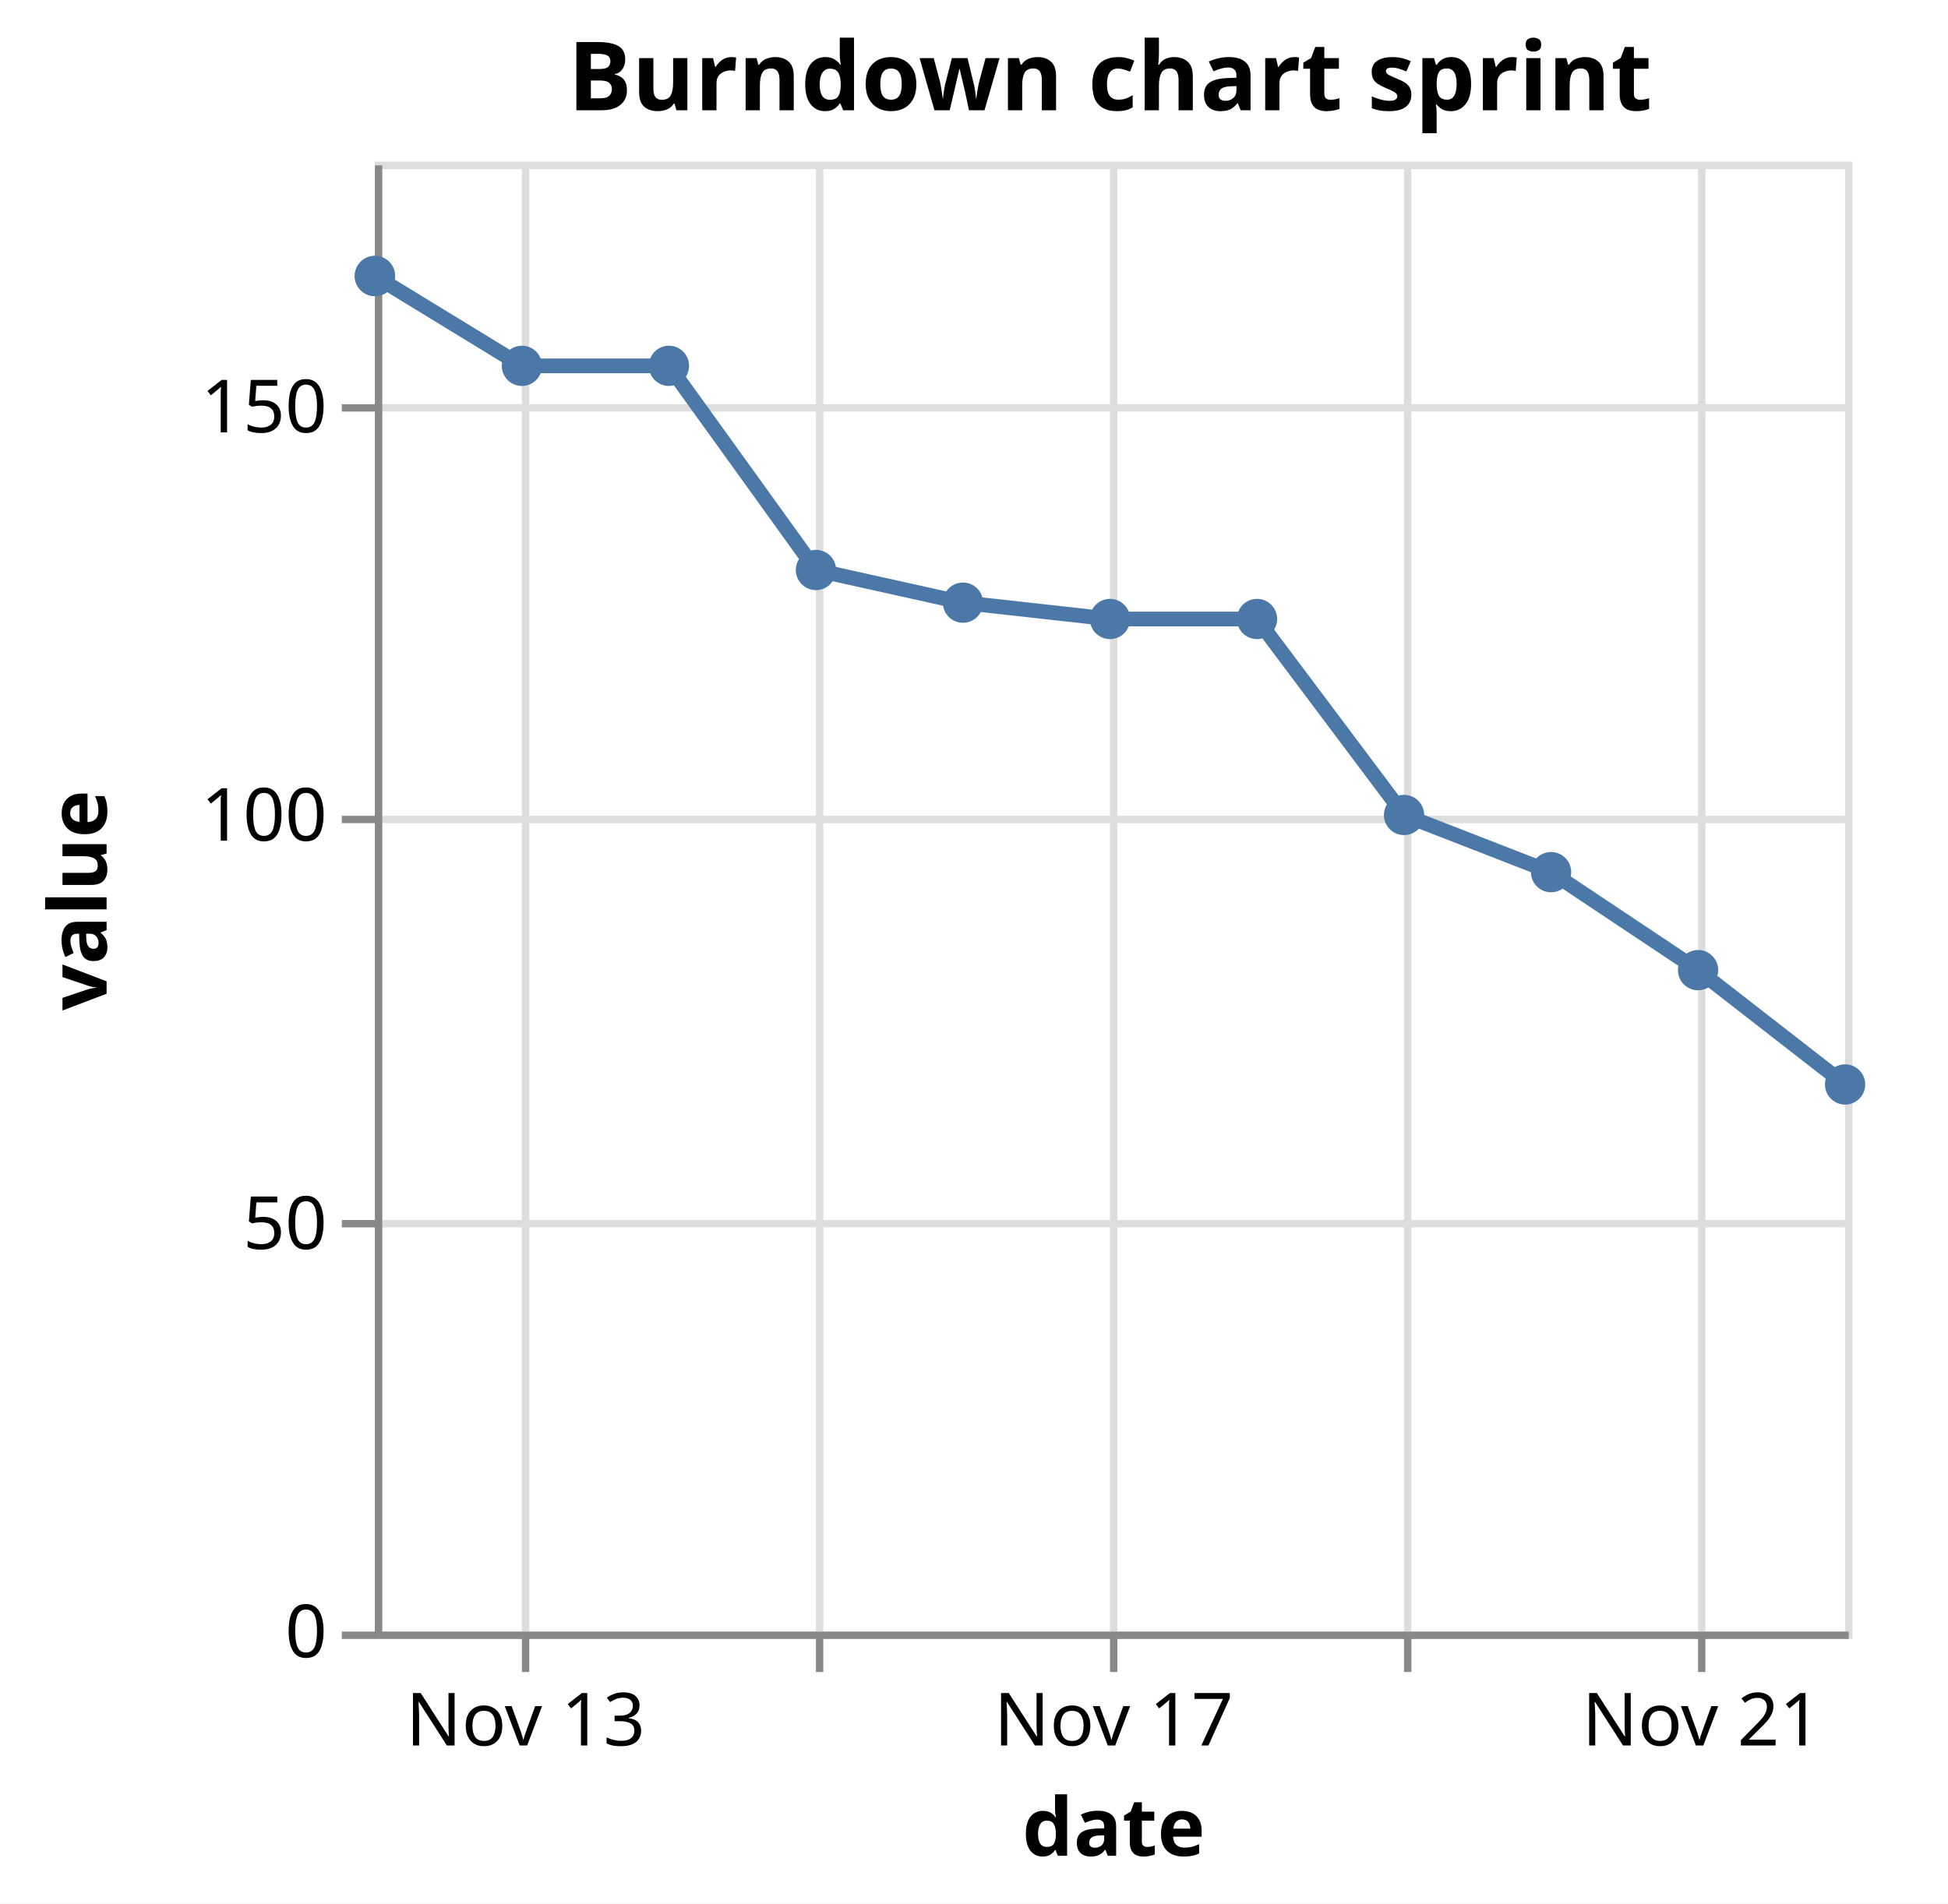
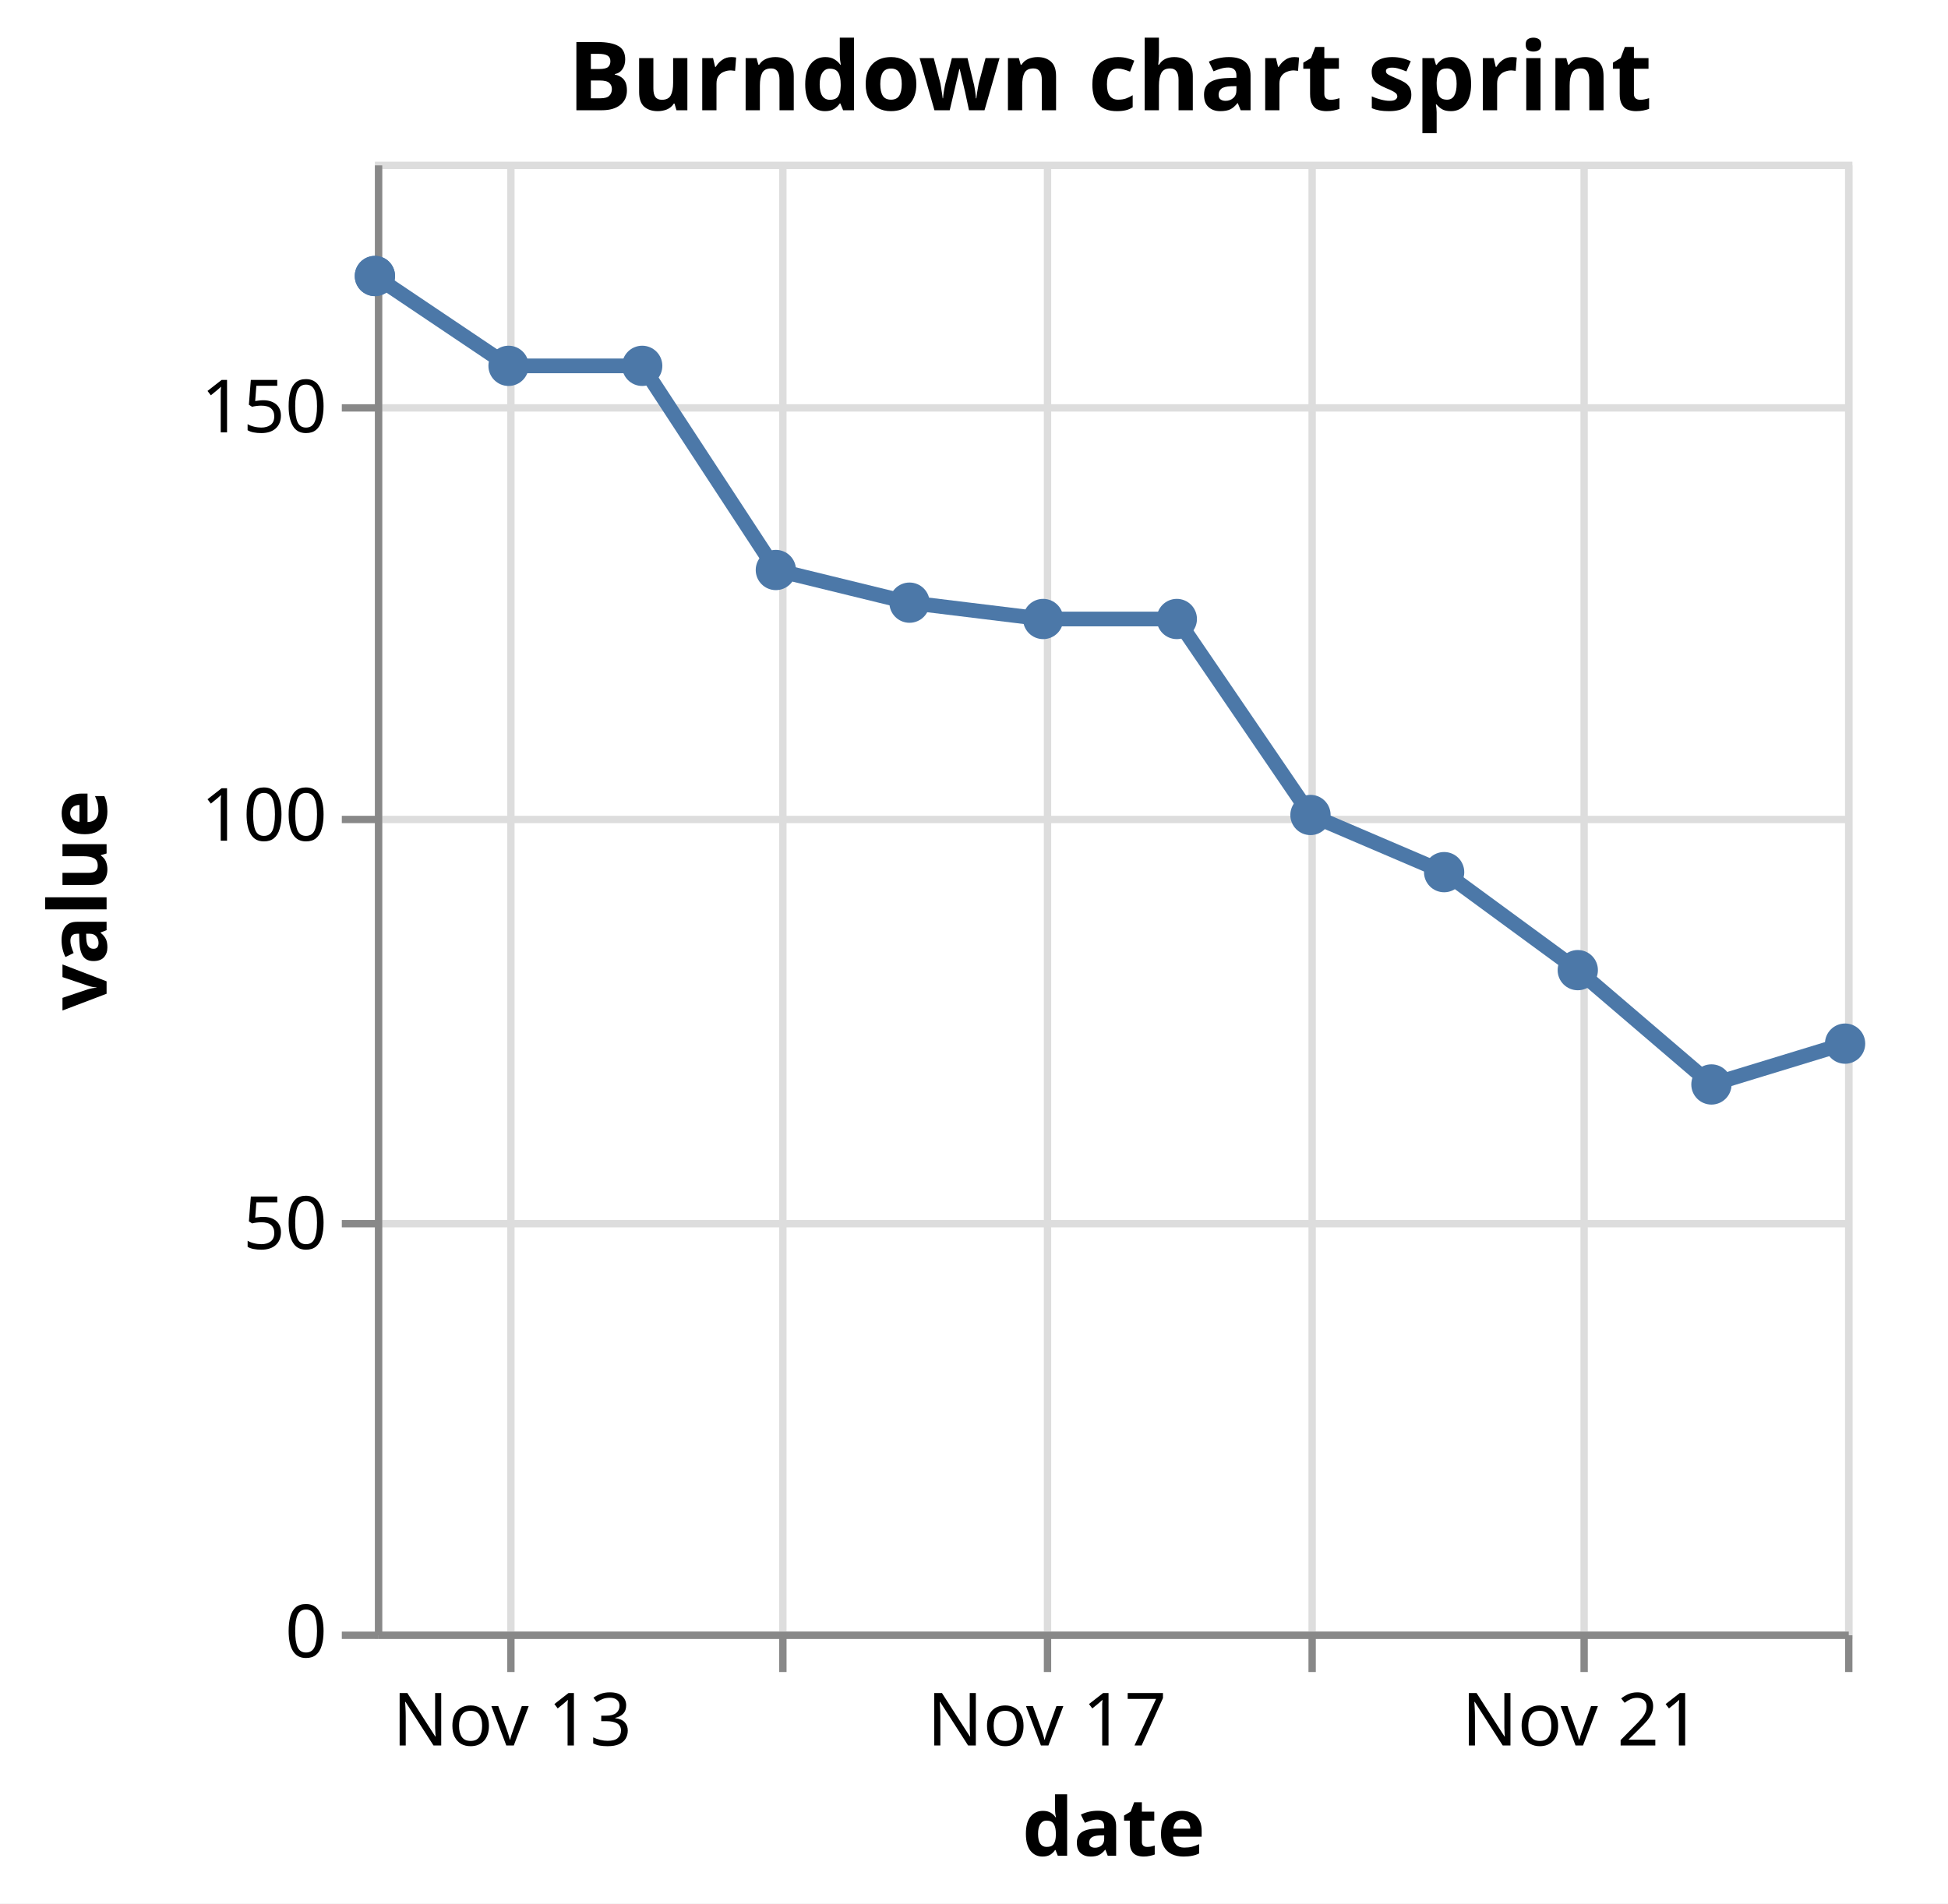
<svg xmlns="http://www.w3.org/2000/svg" version="1.1" class="marks" width="265" height="259" viewBox="0 0 265 259">
  <rect width="265" height="259" fill="white" />
  <g fill="none" stroke-miterlimit="10" transform="translate(51,22)">
    <g class="mark-group role-frame root" role="graphics-object" aria-roledescription="group mark container">
      <g transform="translate(0,0)">
        <path class="background" aria-hidden="true" d="M0.5,0.5h200v200h-200Z" stroke="#ddd" />
        <g>
          <g class="mark-group role-axis" aria-hidden="true">
            <g transform="translate(0.5,200.5)">
              <path class="background" aria-hidden="true" d="M0,0h0v0h0Z" pointer-events="none" />
              <g>
                <g class="mark-rule role-axis-grid" pointer-events="none">
-                   <line transform="translate(20,-200)" x2="0" y2="200" stroke="#ddd" stroke-width="1" opacity="1" />
-                   <line transform="translate(60,-200)" x2="0" y2="200" stroke="#ddd" stroke-width="1" opacity="1" />
-                   <line transform="translate(100,-200)" x2="0" y2="200" stroke="#ddd" stroke-width="1" opacity="1" />
-                   <line transform="translate(140,-200)" x2="0" y2="200" stroke="#ddd" stroke-width="1" opacity="1" />
-                   <line transform="translate(180,-200)" x2="0" y2="200" stroke="#ddd" stroke-width="1" opacity="1" />
+                   <line transform="translate(18,-200)" x2="0" y2="200" stroke="#ddd" stroke-width="1" opacity="1" />
+                   <line transform="translate(55,-200)" x2="0" y2="200" stroke="#ddd" stroke-width="1" opacity="1" />
+                   <line transform="translate(91,-200)" x2="0" y2="200" stroke="#ddd" stroke-width="1" opacity="1" />
+                   <line transform="translate(127,-200)" x2="0" y2="200" stroke="#ddd" stroke-width="1" opacity="1" />
+                   <line transform="translate(164,-200)" x2="0" y2="200" stroke="#ddd" stroke-width="1" opacity="1" />
+                   <line transform="translate(200,-200)" x2="0" y2="200" stroke="#ddd" stroke-width="1" opacity="1" />
                </g>
              </g>
              <path class="foreground" aria-hidden="true" d="" pointer-events="none" display="none" />
            </g>
          </g>
          <g class="mark-group role-axis" aria-hidden="true">
            <g transform="translate(0.5,0.5)">
              <path class="background" aria-hidden="true" d="M0,0h0v0h0Z" pointer-events="none" />
              <g>
                <g class="mark-rule role-axis-grid" pointer-events="none">
                  <line transform="translate(0,200)" x2="200" y2="0" stroke="#ddd" stroke-width="1" opacity="1" />
                  <line transform="translate(0,144)" x2="200" y2="0" stroke="#ddd" stroke-width="1" opacity="1" />
                  <line transform="translate(0,89)" x2="200" y2="0" stroke="#ddd" stroke-width="1" opacity="1" />
                  <line transform="translate(0,33)" x2="200" y2="0" stroke="#ddd" stroke-width="1" opacity="1" />
                </g>
              </g>
              <path class="foreground" aria-hidden="true" d="" pointer-events="none" display="none" />
            </g>
          </g>
-           <g class="mark-group role-axis" role="graphics-symbol" aria-roledescription="axis" aria-label="X-axis titled 'date' for a time scale with values from November 12 to November 22">
+           <g class="mark-group role-axis" role="graphics-symbol" aria-roledescription="axis" aria-label="X-axis titled 'date' for a time scale with values from November 12 to November 23">
            <g transform="translate(0.5,200.5)">
              <path class="background" aria-hidden="true" d="M0,0h0v0h0Z" pointer-events="none" />
              <g>
                <g class="mark-rule role-axis-tick" pointer-events="none">
-                   <line transform="translate(20,0)" x2="0" y2="5" stroke="#888" stroke-width="1" opacity="1" />
-                   <line transform="translate(60,0)" x2="0" y2="5" stroke="#888" stroke-width="1" opacity="1" />
-                   <line transform="translate(100,0)" x2="0" y2="5" stroke="#888" stroke-width="1" opacity="1" />
-                   <line transform="translate(140,0)" x2="0" y2="5" stroke="#888" stroke-width="1" opacity="1" />
-                   <line transform="translate(180,0)" x2="0" y2="5" stroke="#888" stroke-width="1" opacity="1" />
+                   <line transform="translate(18,0)" x2="0" y2="5" stroke="#888" stroke-width="1" opacity="1" />
+                   <line transform="translate(55,0)" x2="0" y2="5" stroke="#888" stroke-width="1" opacity="1" />
+                   <line transform="translate(91,0)" x2="0" y2="5" stroke="#888" stroke-width="1" opacity="1" />
+                   <line transform="translate(127,0)" x2="0" y2="5" stroke="#888" stroke-width="1" opacity="1" />
+                   <line transform="translate(164,0)" x2="0" y2="5" stroke="#888" stroke-width="1" opacity="1" />
+                   <line transform="translate(200,0)" x2="0" y2="5" stroke="#888" stroke-width="1" opacity="1" />
                </g>
                <g class="mark-text role-axis-label" pointer-events="none">
-                   <text text-anchor="middle" transform="translate(20,15)" font-family="sans-serif" font-size="10px" fill="#000" opacity="1">Nov 13</text>
-                   <text text-anchor="middle" transform="translate(60,15)" font-family="sans-serif" font-size="10px" fill="#000" opacity="0">Nov 15</text>
-                   <text text-anchor="middle" transform="translate(100,15)" font-family="sans-serif" font-size="10px" fill="#000" opacity="1">Nov 17</text>
-                   <text text-anchor="middle" transform="translate(140,15)" font-family="sans-serif" font-size="10px" fill="#000" opacity="0">Nov 19</text>
-                   <text text-anchor="middle" transform="translate(180,15)" font-family="sans-serif" font-size="10px" fill="#000" opacity="1">Nov 21</text>
+                   <text text-anchor="middle" transform="translate(18.18182,15)" font-family="sans-serif" font-size="10px" fill="#000" opacity="1">Nov 13</text>
+                   <text text-anchor="middle" transform="translate(54.54545,15)" font-family="sans-serif" font-size="10px" fill="#000" opacity="0">Nov 15</text>
+                   <text text-anchor="middle" transform="translate(90.90909,15)" font-family="sans-serif" font-size="10px" fill="#000" opacity="1">Nov 17</text>
+                   <text text-anchor="middle" transform="translate(127.2727,15)" font-family="sans-serif" font-size="10px" fill="#000" opacity="0">Nov 19</text>
+                   <text text-anchor="middle" transform="translate(163.6364,15)" font-family="sans-serif" font-size="10px" fill="#000" opacity="1">Nov 21</text>
+                   <text text-anchor="end" transform="translate(200,15)" font-family="sans-serif" font-size="10px" fill="#000" opacity="0">Nov 23</text>
                </g>
                <g class="mark-rule role-axis-domain" pointer-events="none">
                  <line transform="translate(0,0)" x2="200" y2="0" stroke="#888" stroke-width="1" opacity="1" />
                </g>
                <g class="mark-text role-axis-title" pointer-events="none">
                  <text text-anchor="middle" transform="translate(100,30)" font-family="sans-serif" font-size="11px" font-weight="bold" fill="#000" opacity="1">date</text>
                </g>
              </g>
              <path class="foreground" aria-hidden="true" d="" pointer-events="none" display="none" />
            </g>
          </g>
          <g class="mark-group role-axis" role="graphics-symbol" aria-roledescription="axis" aria-label="Y-axis titled 'value' for a linear scale with values from 0 to 180">
            <g transform="translate(0.5,0.5)">
              <path class="background" aria-hidden="true" d="M0,0h0v0h0Z" pointer-events="none" />
              <g>
                <g class="mark-rule role-axis-tick" pointer-events="none">
                  <line transform="translate(0,200)" x2="-5" y2="0" stroke="#888" stroke-width="1" opacity="1" />
                  <line transform="translate(0,144)" x2="-5" y2="0" stroke="#888" stroke-width="1" opacity="1" />
                  <line transform="translate(0,89)" x2="-5" y2="0" stroke="#888" stroke-width="1" opacity="1" />
                  <line transform="translate(0,33)" x2="-5" y2="0" stroke="#888" stroke-width="1" opacity="1" />
                </g>
                <g class="mark-text role-axis-label" pointer-events="none">
                  <text text-anchor="end" transform="translate(-7,203)" font-family="sans-serif" font-size="10px" fill="#000" opacity="1">0</text>
                  <text text-anchor="end" transform="translate(-7,147.4444)" font-family="sans-serif" font-size="10px" fill="#000" opacity="1">50</text>
                  <text text-anchor="end" transform="translate(-7,91.88889)" font-family="sans-serif" font-size="10px" fill="#000" opacity="1">100</text>
                  <text text-anchor="end" transform="translate(-7,36.33333)" font-family="sans-serif" font-size="10px" fill="#000" opacity="1">150</text>
                </g>
                <g class="mark-rule role-axis-domain" pointer-events="none">
                  <line transform="translate(0,200)" x2="0" y2="-200" stroke="#888" stroke-width="1" opacity="1" />
                </g>
                <g class="mark-text role-axis-title" pointer-events="none">
                  <text text-anchor="middle" transform="translate(-35,100) rotate(-90) translate(0,-2)" font-family="sans-serif" font-size="11px" font-weight="bold" fill="#000" opacity="1">value</text>
                </g>
              </g>
              <path class="foreground" aria-hidden="true" d="" pointer-events="none" display="none" />
            </g>
          </g>
          <g class="mark-line role-mark layer_0_layer_0_marks" role="graphics-object" aria-roledescription="line mark container">
-             <path aria-label="date: Nov 12; value: 166" role="graphics-symbol" aria-roledescription="line mark" d="M0,15.556L0,15.556L20,27.778L40,27.778L60,55.556L80,60L100,62.222L120,62.222L140,88.889L160,96.667L180,110L200,125.556" stroke="#4c78a8" stroke-width="2" />
+             <path aria-label="date: Nov 12; value: 166" role="graphics-symbol" aria-roledescription="line mark" d="M0,15.556L0,15.556L18.182,27.778L36.364,27.778L54.545,55.556L72.727,60L90.909,62.222L109.091,62.222L127.273,88.889L145.455,96.667L163.636,110L181.818,125.556L200,120" stroke="#4c78a8" stroke-width="2" />
          </g>
          <g class="mark-symbol role-mark layer_0_layer_1_marks" role="graphics-object" aria-roledescription="symbol mark container">
            <path aria-label="date: Nov 12; value: 166" role="graphics-symbol" aria-roledescription="point" transform="translate(0,15.55556)" d="M2.739,0A2.739,2.739,0,1,1,-2.739,0A2.739,2.739,0,1,1,2.739,0" fill="#4c78a8" stroke-width="2" opacity="1" />
            <path aria-label="date: Nov 12; value: 166" role="graphics-symbol" aria-roledescription="point" transform="translate(0,15.55556)" d="M2.739,0A2.739,2.739,0,1,1,-2.739,0A2.739,2.739,0,1,1,2.739,0" fill="#4c78a8" stroke-width="2" opacity="1" />
-             <path aria-label="date: Nov 13; value: 155" role="graphics-symbol" aria-roledescription="point" transform="translate(20,27.77778)" d="M2.739,0A2.739,2.739,0,1,1,-2.739,0A2.739,2.739,0,1,1,2.739,0" fill="#4c78a8" stroke-width="2" opacity="1" />
-             <path aria-label="date: Nov 14; value: 155" role="graphics-symbol" aria-roledescription="point" transform="translate(40,27.77778)" d="M2.739,0A2.739,2.739,0,1,1,-2.739,0A2.739,2.739,0,1,1,2.739,0" fill="#4c78a8" stroke-width="2" opacity="1" />
-             <path aria-label="date: Nov 15; value: 130" role="graphics-symbol" aria-roledescription="point" transform="translate(60,55.55556)" d="M2.739,0A2.739,2.739,0,1,1,-2.739,0A2.739,2.739,0,1,1,2.739,0" fill="#4c78a8" stroke-width="2" opacity="1" />
-             <path aria-label="date: Nov 16; value: 126" role="graphics-symbol" aria-roledescription="point" transform="translate(80,60)" d="M2.739,0A2.739,2.739,0,1,1,-2.739,0A2.739,2.739,0,1,1,2.739,0" fill="#4c78a8" stroke-width="2" opacity="1" />
-             <path aria-label="date: Nov 17; value: 124" role="graphics-symbol" aria-roledescription="point" transform="translate(100,62.22222)" d="M2.739,0A2.739,2.739,0,1,1,-2.739,0A2.739,2.739,0,1,1,2.739,0" fill="#4c78a8" stroke-width="2" opacity="1" />
-             <path aria-label="date: Nov 18; value: 124" role="graphics-symbol" aria-roledescription="point" transform="translate(120,62.22222)" d="M2.739,0A2.739,2.739,0,1,1,-2.739,0A2.739,2.739,0,1,1,2.739,0" fill="#4c78a8" stroke-width="2" opacity="1" />
-             <path aria-label="date: Nov 19; value: 100" role="graphics-symbol" aria-roledescription="point" transform="translate(140,88.88889)" d="M2.739,0A2.739,2.739,0,1,1,-2.739,0A2.739,2.739,0,1,1,2.739,0" fill="#4c78a8" stroke-width="2" opacity="1" />
-             <path aria-label="date: Nov 20; value: 93" role="graphics-symbol" aria-roledescription="point" transform="translate(160,96.66667)" d="M2.739,0A2.739,2.739,0,1,1,-2.739,0A2.739,2.739,0,1,1,2.739,0" fill="#4c78a8" stroke-width="2" opacity="1" />
-             <path aria-label="date: Nov 21; value: 81" role="graphics-symbol" aria-roledescription="point" transform="translate(180,110)" d="M2.739,0A2.739,2.739,0,1,1,-2.739,0A2.739,2.739,0,1,1,2.739,0" fill="#4c78a8" stroke-width="2" opacity="1" />
-             <path aria-label="date: Nov 22; value: 67" role="graphics-symbol" aria-roledescription="point" transform="translate(200,125.5556)" d="M2.739,0A2.739,2.739,0,1,1,-2.739,0A2.739,2.739,0,1,1,2.739,0" fill="#4c78a8" stroke-width="2" opacity="1" />
+             <path aria-label="date: Nov 13; value: 155" role="graphics-symbol" aria-roledescription="point" transform="translate(18.18182,27.77778)" d="M2.739,0A2.739,2.739,0,1,1,-2.739,0A2.739,2.739,0,1,1,2.739,0" fill="#4c78a8" stroke-width="2" opacity="1" />
+             <path aria-label="date: Nov 14; value: 155" role="graphics-symbol" aria-roledescription="point" transform="translate(36.36364,27.77778)" d="M2.739,0A2.739,2.739,0,1,1,-2.739,0A2.739,2.739,0,1,1,2.739,0" fill="#4c78a8" stroke-width="2" opacity="1" />
+             <path aria-label="date: Nov 15; value: 130" role="graphics-symbol" aria-roledescription="point" transform="translate(54.54545,55.55556)" d="M2.739,0A2.739,2.739,0,1,1,-2.739,0A2.739,2.739,0,1,1,2.739,0" fill="#4c78a8" stroke-width="2" opacity="1" />
+             <path aria-label="date: Nov 16; value: 126" role="graphics-symbol" aria-roledescription="point" transform="translate(72.72727,60)" d="M2.739,0A2.739,2.739,0,1,1,-2.739,0A2.739,2.739,0,1,1,2.739,0" fill="#4c78a8" stroke-width="2" opacity="1" />
+             <path aria-label="date: Nov 17; value: 124" role="graphics-symbol" aria-roledescription="point" transform="translate(90.90909,62.22222)" d="M2.739,0A2.739,2.739,0,1,1,-2.739,0A2.739,2.739,0,1,1,2.739,0" fill="#4c78a8" stroke-width="2" opacity="1" />
+             <path aria-label="date: Nov 18; value: 124" role="graphics-symbol" aria-roledescription="point" transform="translate(109.0909,62.22222)" d="M2.739,0A2.739,2.739,0,1,1,-2.739,0A2.739,2.739,0,1,1,2.739,0" fill="#4c78a8" stroke-width="2" opacity="1" />
+             <path aria-label="date: Nov 19; value: 100" role="graphics-symbol" aria-roledescription="point" transform="translate(127.2727,88.88889)" d="M2.739,0A2.739,2.739,0,1,1,-2.739,0A2.739,2.739,0,1,1,2.739,0" fill="#4c78a8" stroke-width="2" opacity="1" />
+             <path aria-label="date: Nov 20; value: 93" role="graphics-symbol" aria-roledescription="point" transform="translate(145.4545,96.66667)" d="M2.739,0A2.739,2.739,0,1,1,-2.739,0A2.739,2.739,0,1,1,2.739,0" fill="#4c78a8" stroke-width="2" opacity="1" />
+             <path aria-label="date: Nov 21; value: 81" role="graphics-symbol" aria-roledescription="point" transform="translate(163.6364,110)" d="M2.739,0A2.739,2.739,0,1,1,-2.739,0A2.739,2.739,0,1,1,2.739,0" fill="#4c78a8" stroke-width="2" opacity="1" />
+             <path aria-label="date: Nov 22; value: 67" role="graphics-symbol" aria-roledescription="point" transform="translate(181.8182,125.5556)" d="M2.739,0A2.739,2.739,0,1,1,-2.739,0A2.739,2.739,0,1,1,2.739,0" fill="#4c78a8" stroke-width="2" opacity="1" />
+             <path aria-label="date: Nov 23; value: 72" role="graphics-symbol" aria-roledescription="point" transform="translate(200,120)" d="M2.739,0A2.739,2.739,0,1,1,-2.739,0A2.739,2.739,0,1,1,2.739,0" fill="#4c78a8" stroke-width="2" opacity="1" />
          </g>
          <g class="mark-group role-title">
            <g transform="translate(100,-17)">
              <path class="background" aria-hidden="true" d="M0,0h0v0h0Z" pointer-events="none" />
              <g>
                <g class="mark-text role-title-text" role="graphics-symbol" aria-roledescription="title" aria-label="Title text 'Burndown chart sprint'" pointer-events="none">
                  <text text-anchor="middle" transform="translate(0,10)" font-family="sans-serif" font-size="13px" font-weight="bold" fill="#000" opacity="1">Burndown chart sprint</text>
                </g>
              </g>
              <path class="foreground" aria-hidden="true" d="" pointer-events="none" display="none" />
            </g>
          </g>
        </g>
        <path class="foreground" aria-hidden="true" d="" display="none" />
      </g>
    </g>
  </g>
</svg>
